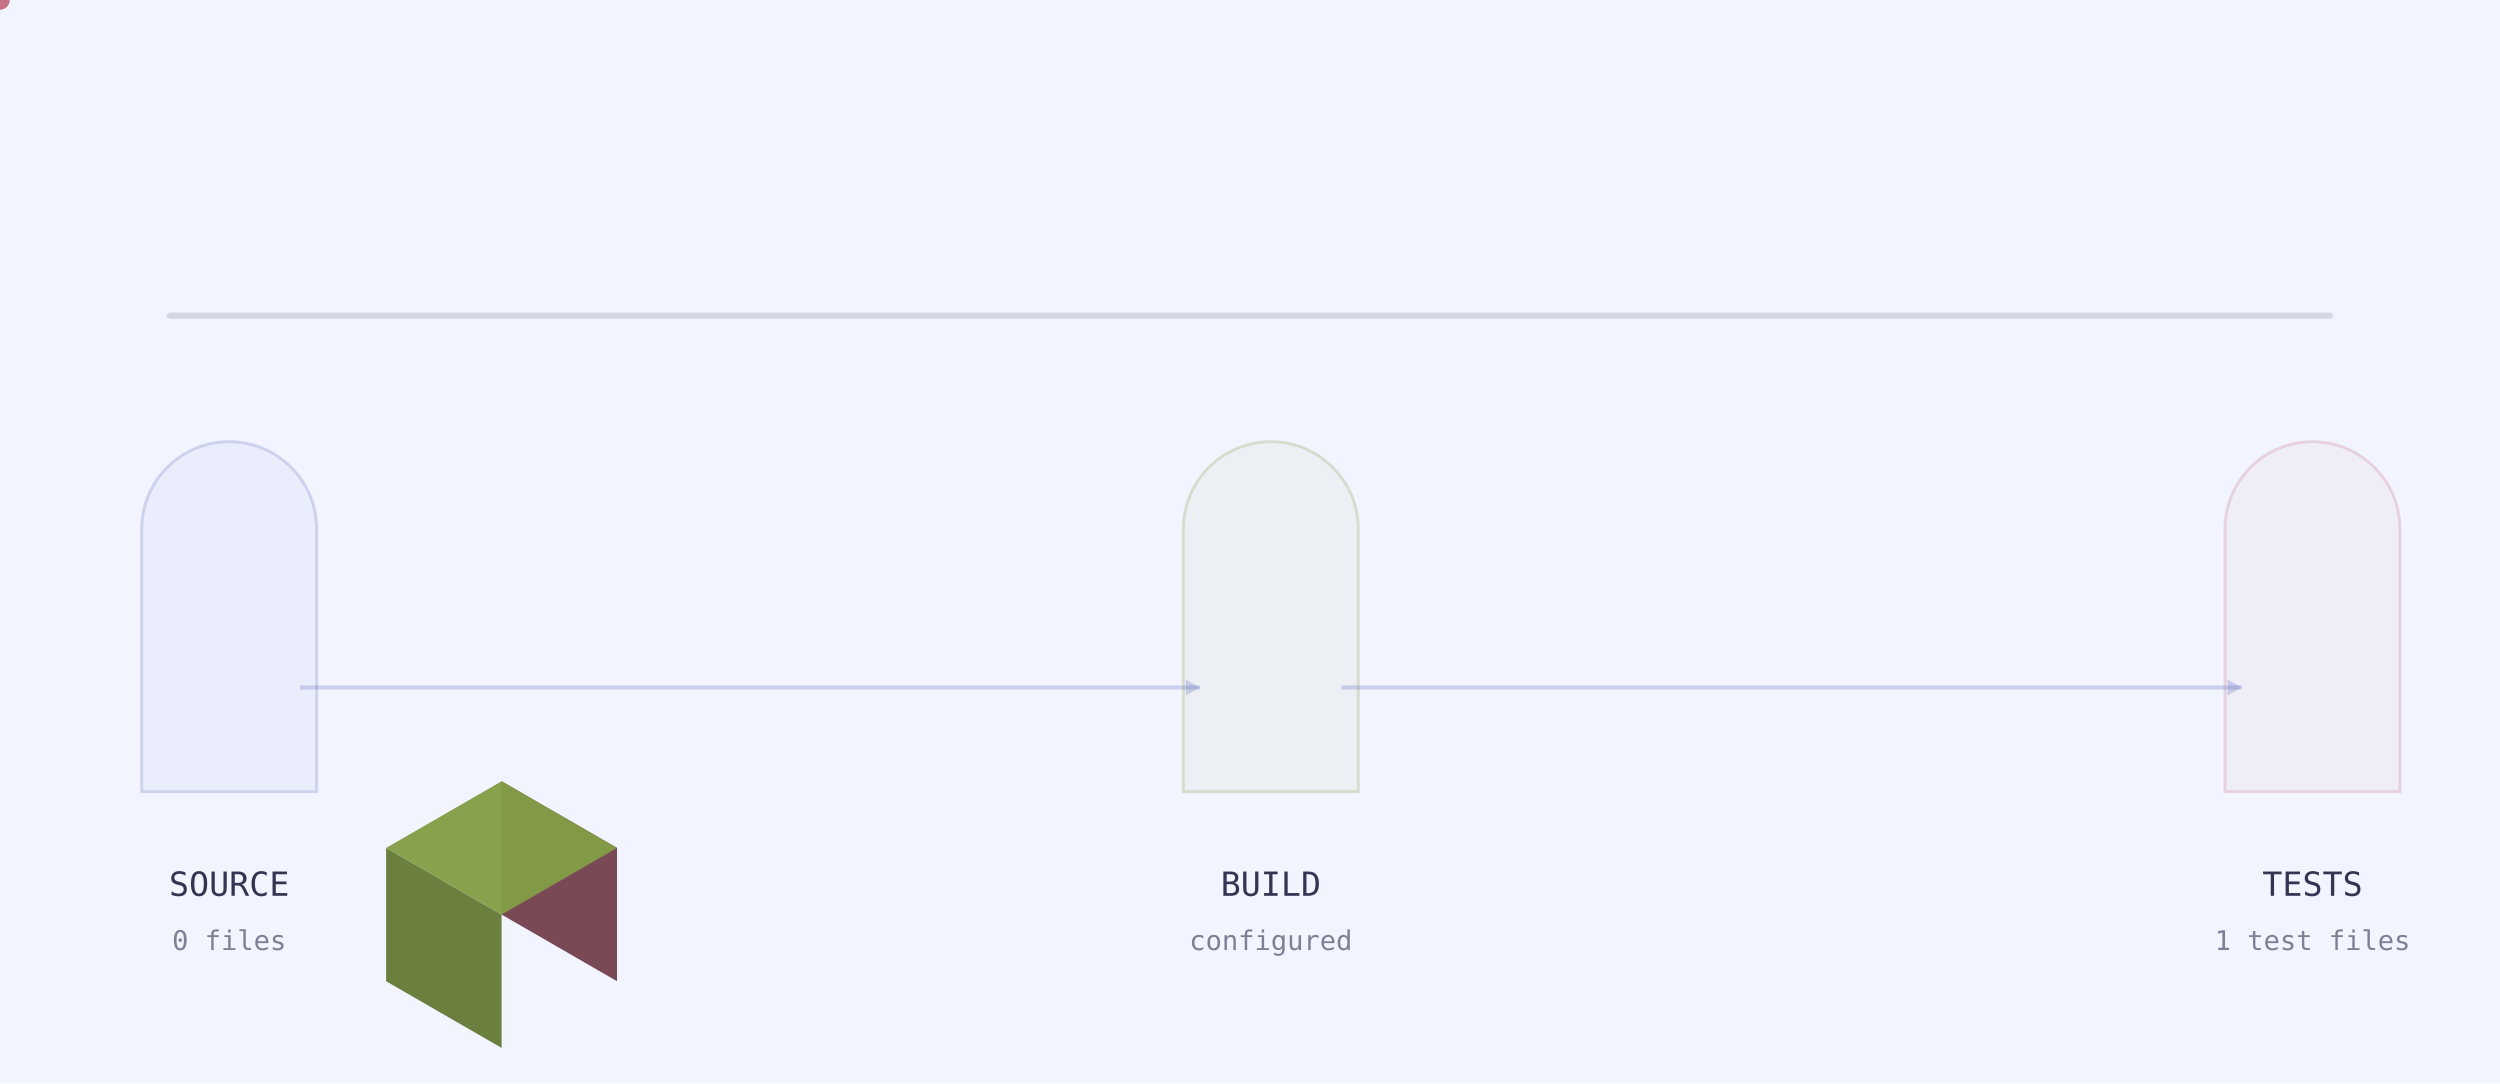
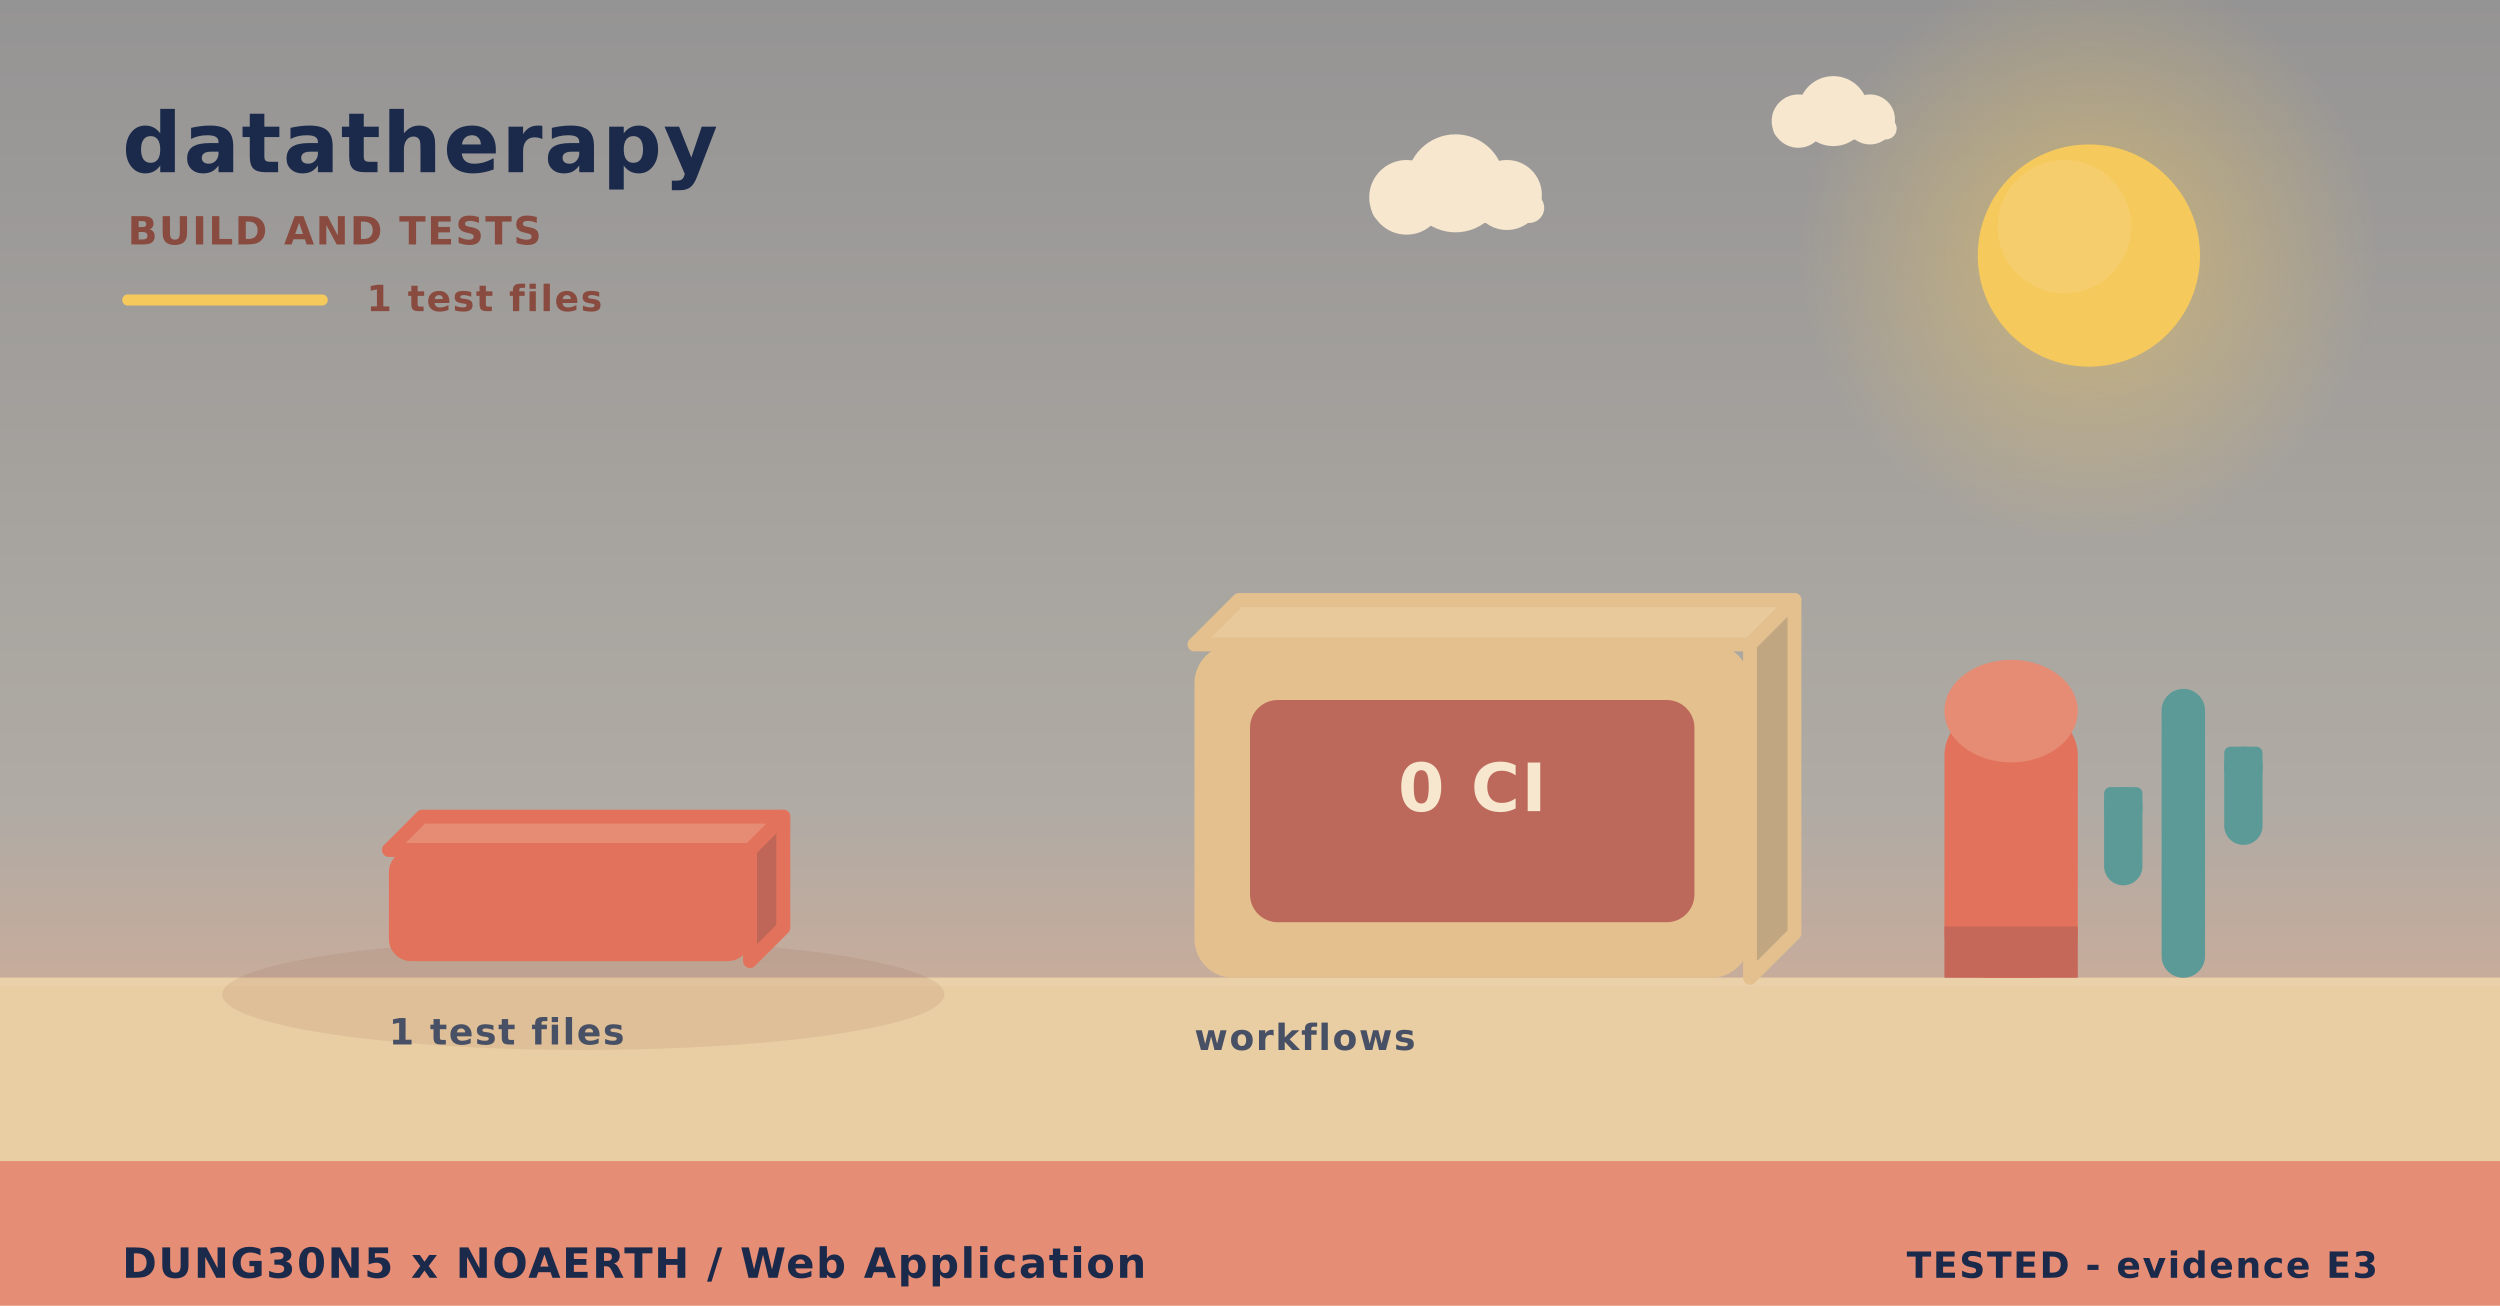
- <svg xmlns="http://www.w3.org/2000/svg" viewBox="0 0 1200 520" width="1200" height="520" role="img" aria-label="datatherapy build evidence">
-   <rect width="1200" height="520" fill="#f2f4ff" />
-   <defs>
-     <linearGradient id="gb" x1="0" y1="0" x2="1" y2="1">
-       <stop offset="0%" stop-color="#6473bc" />
-       <stop offset="100%" stop-color="#829d44" />
-     </linearGradient>
-   </defs>
-   <rect x="80.00" y="150.00" width="1040.00" height="3.00" rx="2.00" fill="rgba(31,33,65,0.140)" opacity="1.00" />
-   <path d="M68.00,380.00 L68.00,254.00 A42.00,42.00 0 0 1 152.00,254.00 L152.00,380.00 Z" fill="rgba(100,115,188,0.100)" opacity="0.55" stroke="rgba(100,115,188,0.450)" stroke-width="1.4" />
-   <polygon points="-192.26,189.00 -136.83,221.00 -136.83,157.00 -192.26,125.00" fill="#73414d" opacity="0.95" />
-   <polygon points="-247.68,221.00 -192.26,253.00 -192.26,189.00 -247.68,157.00" fill="#657a35" opacity="0.95" />
-   <polygon points="-192.26,125.00 -136.83,157.00 -192.26,189.00 -247.68,157.00" fill="#6473bc" opacity="0.95" />
-   <text x="110" y="430" font-family="ui-monospace,Menlo,monospace" font-size="16" fill="rgba(31,33,65,0.900)" text-anchor="middle">SOURCE</text>
-   <text x="110" y="456" font-family="ui-monospace,Menlo,monospace" font-size="13" fill="rgba(31,33,65,0.550)" text-anchor="middle">0 files</text>
-   <path d="M568.00,380.00 L568.00,254.00 A42.00,42.00 0 0 1 652.00,254.00 L652.00,380.00 Z" fill="rgba(130,157,68,0.100)" opacity="0.55" stroke="rgba(130,157,68,0.450)" stroke-width="1.4" />
-   <polygon points="240.76,439.00 296.18,471.00 296.18,407.00 240.76,375.00" fill="#73414d" opacity="0.95" />
-   <polygon points="185.33,471.00 240.76,503.00 240.76,439.00 185.33,407.00" fill="#657a35" opacity="0.95" />
-   <polygon points="240.76,375.00 296.18,407.00 240.76,439.00 185.33,407.00" fill="#829d44" opacity="0.95" />
-   <text x="610" y="430" font-family="ui-monospace,Menlo,monospace" font-size="16" fill="rgba(31,33,65,0.900)" text-anchor="middle">BUILD</text>
-   <text x="610" y="456" font-family="ui-monospace,Menlo,monospace" font-size="13" fill="rgba(31,33,65,0.550)" text-anchor="middle">configured</text>
-   <line x1="144.00" y1="330.00" x2="576.00" y2="330.00" stroke="rgba(100,115,188,0.500)" stroke-width="2.00" opacity="0.55" />
-   <polygon points="576.00,330.00 569.20,326.20 569.20,333.80" fill="rgba(100,115,188,0.500)" opacity="0.55" />
-   <g opacity="0.9">
-     <circle cx="0.00" cy="0.00" r="4.60" fill="#c77085" opacity="1.00" />
-     <animateTransform attributeName="transform" type="translate" values="144.00,330.00 576.00,330.00" dur="5.3s" begin="0.0s" repeatCount="indefinite" />
-     <animateTransform attributeName="transform" type="translate" values="576.00,330.00 144.00,330.00" dur="5.3s" begin="2.65s" repeatCount="indefinite" />
+ <svg xmlns="http://www.w3.org/2000/svg" width="900" height="470" viewBox="0 0 900 470" role="img" aria-label="datatherapy - how it is verified">
+   <linearGradient id="skyb" x1="0" y1="0" x2="0" y2="1">
+     <stop offset="0" stop-color="#959494" />
+     <stop offset="0.62" stop-color="#b0aba4" />
+     <stop offset="1" stop-color="#f3ad8a" />
+   </linearGradient>
+   <rect width="900" height="470" fill="url(#skyb)" />
+   <radialGradient id="sunb">
+     <stop offset="0.35" stop-color="#f5c95c" stop-opacity="0.34" />
+     <stop offset="1" stop-color="#f5c95c" stop-opacity="0" />
+   </radialGradient>
+   <circle cx="752" cy="92" r="104" fill="url(#sunb)" />
+   <circle cx="752" cy="92" r="40" fill="#f5c95c" />
+   <circle cx="743.2" cy="81.6" r="24" fill="#f5d27e" opacity="0.5" />
+   <g>
+     <circle cx="524" cy="66" r="17.64" fill="#f6e7ce" />
+     <circle cx="506.36" cy="71.04" r="13.44" fill="#f6e7ce" />
+     <circle cx="542.48" cy="70.2" r="12.6" fill="#f6e7ce" />
+     <rect x="493.76" y="69.36" width="62.16" height="10.92" rx="5.46" fill="#f6e7ce" />
+     <animateTransform attributeName="transform" type="translate" values="0 0;24 0;0 0" dur="36s" begin="0s" repeatCount="indefinite" />
  </g>
-   <path d="M1068.00,380.00 L1068.00,254.00 A42.00,42.00 0 0 1 1152.00,254.00 L1152.00,380.00 Z" fill="rgba(199,112,133,0.100)" opacity="0.55" stroke="rgba(199,112,133,0.450)" stroke-width="1.4" />
-   <polygon points="673.77,689.00 729.19,721.00 729.19,657.00 673.77,625.00" fill="#73414d" opacity="0.95" />
-   <polygon points="618.34,721.00 673.77,753.00 673.77,689.00 618.34,657.00" fill="#657a35" opacity="0.95" />
-   <polygon points="673.77,625.00 729.19,657.00 673.77,689.00 618.34,657.00" fill="#c77085" opacity="0.95" />
-   <text x="1110" y="430" font-family="ui-monospace,Menlo,monospace" font-size="16" fill="rgba(31,33,65,0.900)" text-anchor="middle">TESTS</text>
-   <text x="1110" y="456" font-family="ui-monospace,Menlo,monospace" font-size="13" fill="rgba(31,33,65,0.550)" text-anchor="middle">1 test files</text>
-   <line x1="644.00" y1="330.00" x2="1076.00" y2="330.00" stroke="rgba(100,115,188,0.500)" stroke-width="2.00" opacity="0.55" />
-   <polygon points="1076.00,330.00 1069.20,326.20 1069.20,333.80" fill="rgba(100,115,188,0.500)" opacity="0.55" />
-   <g opacity="0.9">
-     <circle cx="0.00" cy="0.00" r="4.60" fill="#c77085" opacity="1.00" />
-     <animateTransform attributeName="transform" type="translate" values="644.00,330.00 1076.00,330.00" dur="5.3s" begin="0.4s" repeatCount="indefinite" />
-     <animateTransform attributeName="transform" type="translate" values="1076.00,330.00 644.00,330.00" dur="5.3s" begin="3.05s" repeatCount="indefinite" />
+   <g>
+     <circle cx="660" cy="40" r="12.6" fill="#f6e7ce" />
+     <circle cx="647.4" cy="43.6" r="9.6" fill="#f6e7ce" />
+     <circle cx="673.2" cy="43" r="9" fill="#f6e7ce" />
+     <rect x="638.4" y="42.4" width="44.4" height="7.8" rx="3.9" fill="#f6e7ce" />
+     <animateTransform attributeName="transform" type="translate" values="0 0;-18 0;0 0" dur="46s" begin="3s" repeatCount="indefinite" />
  </g>
+   <rect x="0" y="352" width="900" height="118" fill="#e9cda3" />
+   <rect x="0" y="352" width="900" height="3" fill="#ebd1a9" />
+   <text x="44" y="62" font-family="Verdana,DejaVu Sans,sans-serif" font-size="30" font-weight="700" letter-spacing="0.6" fill="#1b2a4a" text-anchor="start">datatherapy</text>
+   <text x="46" y="88" font-family="Verdana,DejaVu Sans,sans-serif" font-size="14" font-weight="700" letter-spacing="0.6" fill="#894b3f" text-anchor="start">BUILD AND TESTS</text>
+   <rect x="44" y="106" width="74" height="4" rx="2" fill="#f5c95c" />
+   <text x="132" y="112" font-family="Verdana,DejaVu Sans,sans-serif" font-size="13" font-weight="700" letter-spacing="0.6" fill="#894b3f" text-anchor="start">1 test files</text>
+   <ellipse cx="210" cy="358" rx="130" ry="20" fill="rgba(138,90,68,0.11)" />
+   <g>
+     <path d="M140,306 L270,306 L282,294 L152,294 Z" fill="#e68c74" stroke="#e2725b" stroke-width="5" stroke-linejoin="round" />
+     <path d="M270,306 L282,294 L282,334 L270,346 Z" fill="#c06658" stroke="#e2725b" stroke-width="5" stroke-linejoin="round" />
+     <rect x="140" y="306" width="130" height="40" rx="8" fill="#e2725b" />
+     <animateTransform attributeName="transform" type="translate" values="0 10;0 0" dur="0.8s" begin="0.5s" fill="freeze" />
+   </g>
+   <text x="140" y="376" font-family="Verdana,DejaVu Sans,sans-serif" font-size="13" font-weight="700" letter-spacing="0.6" fill="#475064" text-anchor="start">1 test files</text>
+   <path d="M430,232 L630,232 L646,216 L446,216 Z" fill="#e7c99b" stroke="#e3c08d" stroke-width="5" stroke-linejoin="round" />
+   <path d="M630,232 L646,216 L646,336 L630,352 Z" fill="#c1a682" stroke="#e3c08d" stroke-width="5" stroke-linejoin="round" />
+   <rect x="430" y="232" width="200" height="120" rx="14" fill="#e3c08d" />
+   <rect x="450" y="252" width="160" height="80" rx="10" fill="#ba6458" opacity="0.94" />
+   <text x="530" y="292" font-family="Verdana,DejaVu Sans,sans-serif" font-size="24" font-weight="700" letter-spacing="0.6" fill="#f6e7ce" text-anchor="middle">0 CI</text>
+   <text x="430" y="378" font-family="Verdana,DejaVu Sans,sans-serif" font-size="13" font-weight="700" letter-spacing="0.6" fill="#475064" text-anchor="start">workflows</text>
+   <rect x="700" y="256" width="48" height="96" rx="16" fill="#e2725b" />
+   <ellipse cx="724" cy="256" rx="24" ry="18.46" fill="#e68c74" />
+   <rect x="700" y="333.54" width="48" height="18.46" fill="#c66859" />
+   <rect x="778.18" y="248" width="15.64" height="104" rx="7.82" fill="#5b9a97" />
+   <rect x="757.48" y="283.36" width="13.8" height="35.36" rx="6.9" fill="#5b9a97" />
+   <rect x="757.48" y="283.36" width="13.8" height="10.4" rx="2.3" fill="#5b9a97" />
+   <rect x="800.72" y="268.8" width="13.8" height="35.36" rx="6.9" fill="#5b9a97" />
+   <rect x="800.72" y="268.8" width="13.8" height="10.4" rx="2.3" fill="#5b9a97" />
+   <rect x="0" y="418" width="900" height="52" rx="0" fill="#e68972" opacity="0.94" />
+   <text x="44" y="460" font-family="Verdana,DejaVu Sans,sans-serif" font-size="15" font-weight="700" letter-spacing="0.6" fill="#1b2a4a" text-anchor="start">DUNG30N5 x NOAERTH  /  Web Application</text>
+   <text x="856" y="460" font-family="Verdana,DejaVu Sans,sans-serif" font-size="13" font-weight="700" letter-spacing="0.6" fill="#1b2a4a" text-anchor="end">TESTED  -  evidence E3</text>
</svg>
